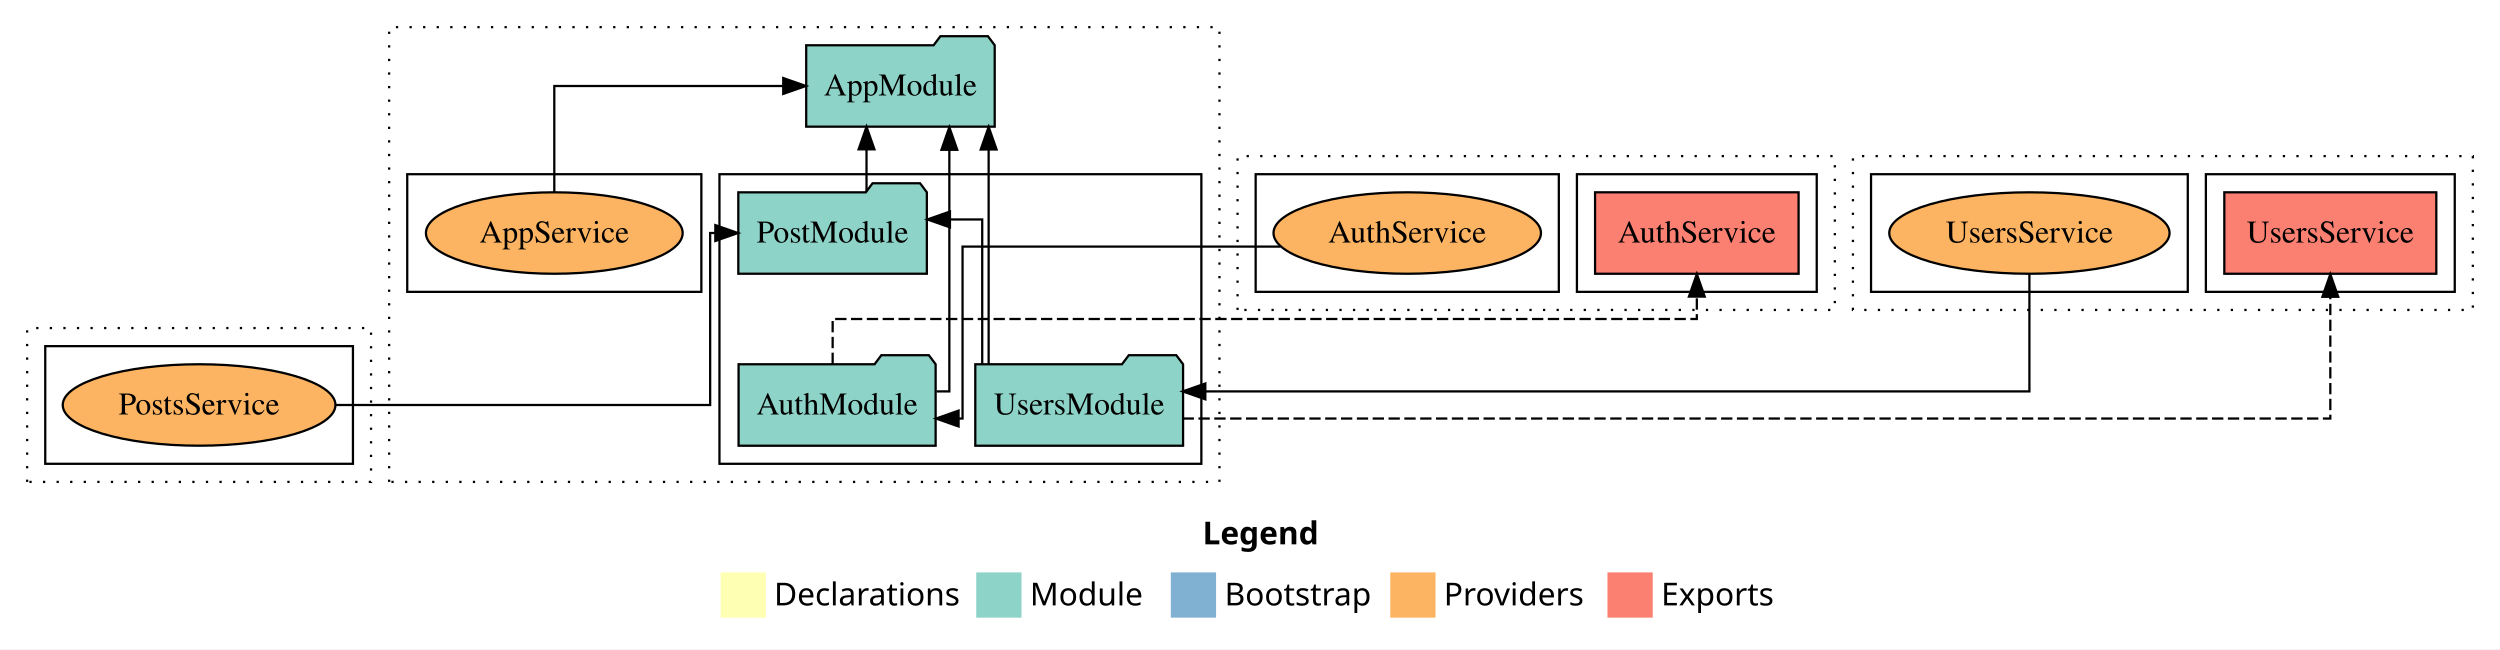
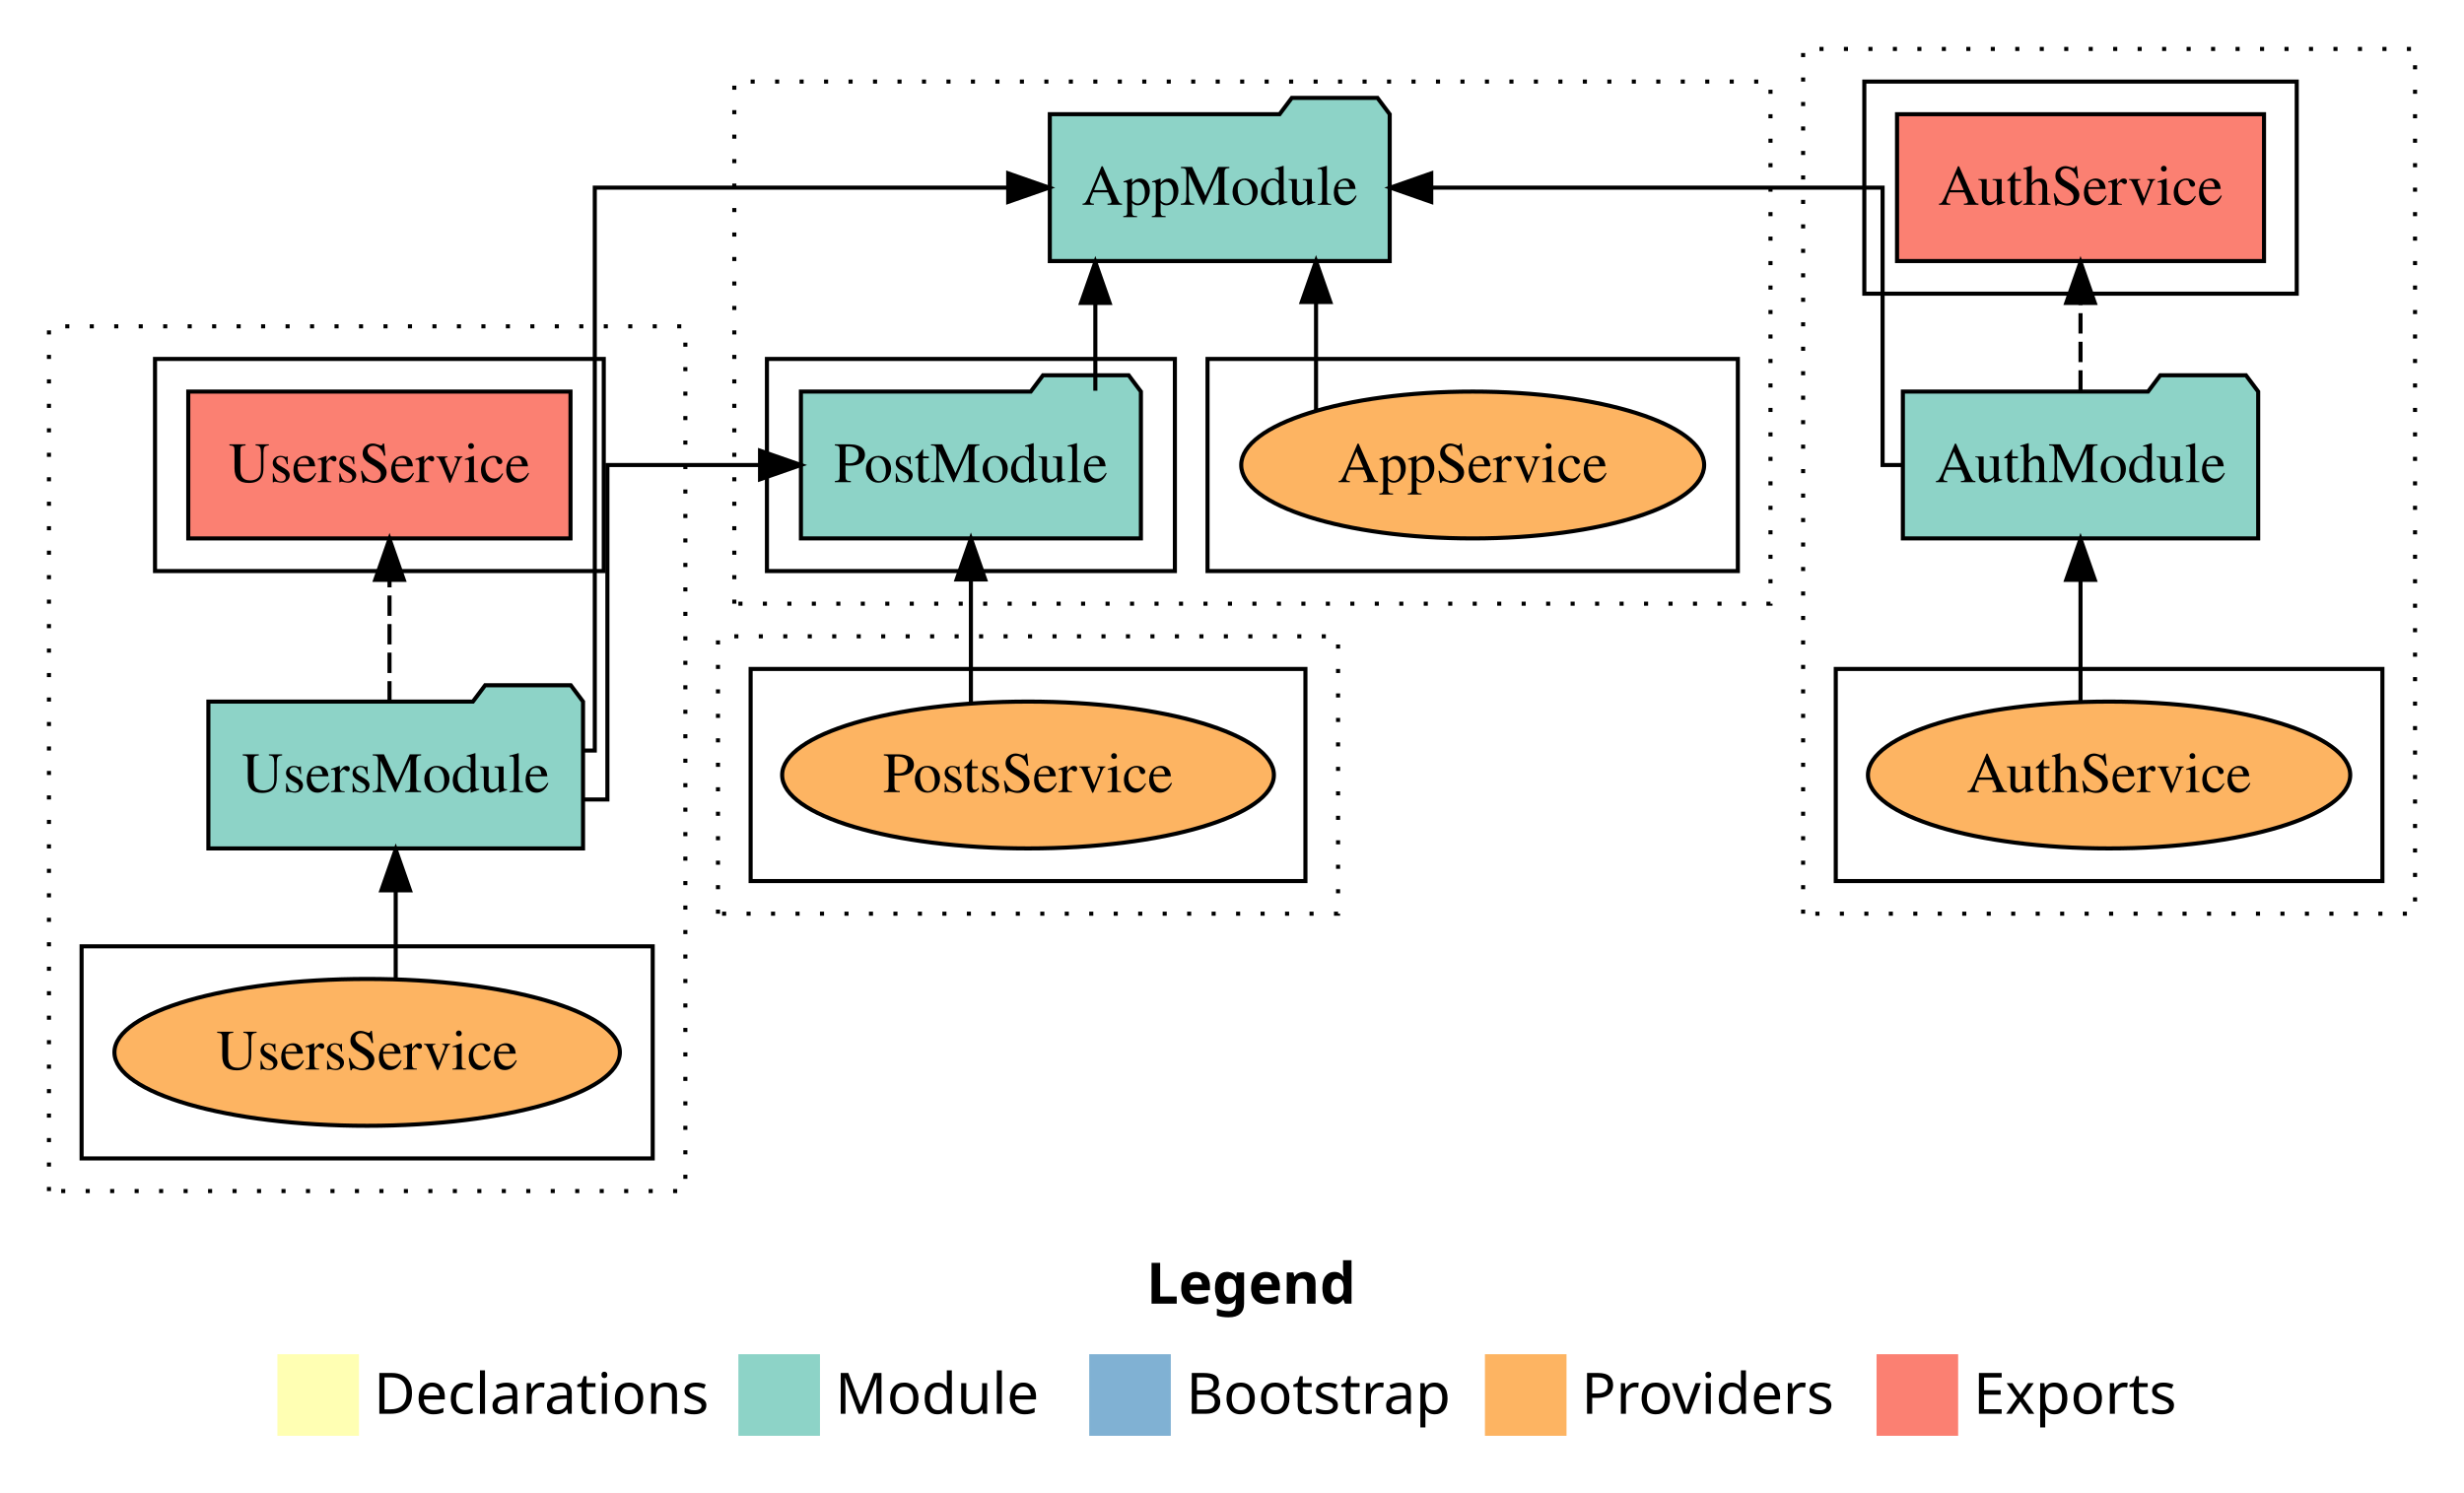
- <svg xmlns="http://www.w3.org/2000/svg" width="1105pt" height="287pt" viewBox="0.00 0.00 1105.00 287.00">
-   <g id="graph0" class="graph" transform="scale(1 1) rotate(0) translate(4 283)">
-     <polygon fill="white" stroke="transparent" points="-4,4 -4,-283 1101,-283 1101,4 -4,4" />
-     <text text-anchor="start" x="527.51" y="-42.4" font-family="Times-12" font-weight="bold" font-size="14.00">Legend</text>
-     <polygon fill="#ffffb3" stroke="transparent" points="314.5,-10 314.5,-30 334.5,-30 334.5,-10 314.5,-10" />
-     <text text-anchor="start" x="338.13" y="-15.4" font-family="Times-12" font-size="14.00">  Declarations</text>
-     <polygon fill="#8dd3c7" stroke="transparent" points="427.5,-10 427.5,-30 447.5,-30 447.5,-10 427.5,-10" />
-     <text text-anchor="start" x="451.23" y="-15.4" font-family="Times-12" font-size="14.00">  Module</text>
-     <polygon fill="#80b1d3" stroke="transparent" points="513.5,-10 513.5,-30 533.5,-30 533.5,-10 513.5,-10" />
-     <text text-anchor="start" x="537.28" y="-15.4" font-family="Times-12" font-size="14.00">  Bootstrap</text>
-     <polygon fill="#fdb462" stroke="transparent" points="610.5,-10 610.5,-30 630.5,-30 630.5,-10 610.5,-10" />
-     <text text-anchor="start" x="634.17" y="-15.4" font-family="Times-12" font-size="14.00">  Providers</text>
-     <polygon fill="#fb8072" stroke="transparent" points="706.5,-10 706.5,-30 726.5,-30 726.5,-10 706.5,-10" />
-     <text text-anchor="start" x="730.23" y="-15.4" font-family="Times-12" font-size="14.00">  Exports</text>
+ <svg xmlns="http://www.w3.org/2000/svg" width="604pt" height="366pt" viewBox="0.00 0.00 604.00 366.00">
+   <g id="graph0" class="graph" transform="scale(1 1) rotate(0) translate(4 362)">
+     <polygon fill="white" stroke="transparent" points="-4,4 -4,-362 600,-362 600,4 -4,4" />
+     <text text-anchor="start" x="277.01" y="-42.4" font-family="Times-12" font-weight="bold" font-size="14.00">Legend</text>
+     <polygon fill="#ffffb3" stroke="transparent" points="64,-10 64,-30 84,-30 84,-10 64,-10" />
+     <text text-anchor="start" x="87.63" y="-15.4" font-family="Times-12" font-size="14.00">  Declarations</text>
+     <polygon fill="#8dd3c7" stroke="transparent" points="177,-10 177,-30 197,-30 197,-10 177,-10" />
+     <text text-anchor="start" x="200.73" y="-15.4" font-family="Times-12" font-size="14.00">  Module</text>
+     <polygon fill="#80b1d3" stroke="transparent" points="263,-10 263,-30 283,-30 283,-10 263,-10" />
+     <text text-anchor="start" x="286.78" y="-15.4" font-family="Times-12" font-size="14.00">  Bootstrap</text>
+     <polygon fill="#fdb462" stroke="transparent" points="360,-10 360,-30 380,-30 380,-10 360,-10" />
+     <text text-anchor="start" x="383.67" y="-15.4" font-family="Times-12" font-size="14.00">  Providers</text>
+     <polygon fill="#fb8072" stroke="transparent" points="456,-10 456,-30 476,-30 476,-10 456,-10" />
+     <text text-anchor="start" x="479.73" y="-15.4" font-family="Times-12" font-size="14.00">  Exports</text>
+     <g id="clust7" class="cluster">
+       <polygon fill="none" stroke="black" stroke-dasharray="1,5" points="438,-138 438,-350 588,-350 588,-138 438,-138" />
+     </g>
+     <g id="clust12" class="cluster">
+       <polygon fill="none" stroke="black" points="446,-146 446,-198 580,-198 580,-146 446,-146" />
+     </g>
+     <g id="clust10" class="cluster">
+       <polygon fill="none" stroke="black" points="453,-290 453,-342 559,-342 559,-290 453,-290" />
+     </g>
+     <g id="clust19" class="cluster">
+       <polygon fill="none" stroke="black" stroke-dasharray="1,5" points="8,-70 8,-282 164,-282 164,-70 8,-70" />
+     </g>
+     <g id="clust24" class="cluster">
+       <polygon fill="none" stroke="black" points="16,-78 16,-130 156,-130 156,-78 16,-78" />
+     </g>
+     <g id="clust22" class="cluster">
+       <polygon fill="none" stroke="black" points="34,-222 34,-274 144,-274 144,-222 34,-222" />
+     </g>
    <g id="clust1" class="cluster">
-       <polygon fill="none" stroke="black" stroke-dasharray="1,5" points="168,-70 168,-271 535,-271 535,-70 168,-70" />
+       <polygon fill="none" stroke="black" stroke-dasharray="1,5" points="176,-214 176,-342 430,-342 430,-214 176,-214" />
+     </g>
+     <g id="clust6" class="cluster">
+       <polygon fill="none" stroke="black" points="292,-222 292,-274 422,-274 422,-222 292,-222" />
    </g>
    <g id="clust3" class="cluster">
-       <polygon fill="none" stroke="black" points="314,-78 314,-206 527,-206 527,-78 314,-78" />
-     </g>
-     <g id="clust6" class="cluster">
-       <polygon fill="none" stroke="black" points="176,-154 176,-206 306,-206 306,-154 176,-154" />
-     </g>
-     <g id="clust7" class="cluster">
-       <polygon fill="none" stroke="black" stroke-dasharray="1,5" points="543,-146 543,-214 807,-214 807,-146 543,-146" />
-     </g>
-     <g id="clust10" class="cluster">
-       <polygon fill="none" stroke="black" points="693,-154 693,-206 799,-206 799,-154 693,-154" />
-     </g>
-     <g id="clust12" class="cluster">
-       <polygon fill="none" stroke="black" points="551,-154 551,-206 685,-206 685,-154 551,-154" />
+       <polygon fill="none" stroke="black" points="184,-222 184,-274 284,-274 284,-222 184,-222" />
    </g>
    <g id="clust13" class="cluster">
-       <polygon fill="none" stroke="black" stroke-dasharray="1,5" points="8,-70 8,-138 160,-138 160,-70 8,-70" />
+       <polygon fill="none" stroke="black" stroke-dasharray="1,5" points="172,-138 172,-206 324,-206 324,-138 172,-138" />
    </g>
    <g id="clust18" class="cluster">
-       <polygon fill="none" stroke="black" points="16,-78 16,-130 152,-130 152,-78 16,-78" />
-     </g>
-     <g id="clust19" class="cluster">
-       <polygon fill="none" stroke="black" stroke-dasharray="1,5" points="815,-146 815,-214 1089,-214 1089,-146 815,-146" />
-     </g>
-     <g id="clust22" class="cluster">
-       <polygon fill="none" stroke="black" points="971,-154 971,-206 1081,-206 1081,-154 971,-154" />
-     </g>
-     <g id="clust24" class="cluster">
-       <polygon fill="none" stroke="black" points="823,-154 823,-206 963,-206 963,-154 823,-154" />
+       <polygon fill="none" stroke="black" points="180,-146 180,-198 316,-198 316,-146 180,-146" />
    </g>
    <g id="node1" class="node">
-       <polygon fill="#8dd3c7" stroke="black" points="409.55,-122 406.55,-126 385.55,-126 382.55,-122 322.45,-122 322.45,-86 409.55,-86 409.55,-122" />
-       <text text-anchor="middle" x="366" y="-99.8" font-family="Times,serif" font-size="14.00">AuthModule</text>
+       <polygon fill="#8dd3c7" stroke="black" points="549.55,-266 546.55,-270 525.55,-270 522.55,-266 462.45,-266 462.45,-230 549.55,-230 549.55,-266" />
+       <text text-anchor="middle" x="506" y="-243.8" font-family="Times,serif" font-size="14.00">AuthModule</text>
    </g>
    <g id="node4" class="node">
-       <polygon fill="#8dd3c7" stroke="black" points="435.66,-263 432.66,-267 411.66,-267 408.66,-263 352.34,-263 352.34,-227 435.66,-227 435.66,-263" />
-       <text text-anchor="middle" x="394" y="-240.8" font-family="Times,serif" font-size="14.00">AppModule</text>
+       <polygon fill="#8dd3c7" stroke="black" points="336.66,-334 333.66,-338 312.66,-338 309.66,-334 253.34,-334 253.34,-298 336.66,-298 336.66,-334" />
+       <text text-anchor="middle" x="295" y="-311.8" font-family="Times,serif" font-size="14.00">AppModule</text>
    </g>
    <g id="edge1" class="edge">
-       <path fill="none" stroke="black" d="M409.92,-110C413.4,-110 415.61,-110 415.61,-110 415.61,-110 415.61,-216.79 415.61,-216.79" />
-       <polygon fill="black" stroke="black" points="412.11,-216.79 415.61,-226.79 419.11,-216.79 412.11,-216.79" />
+       <path fill="none" stroke="black" d="M462.31,-248C459.33,-248 457.48,-248 457.48,-248 457.48,-248 457.48,-316 457.48,-316 457.48,-316 346.84,-316 346.84,-316" />
+       <polygon fill="black" stroke="black" points="346.84,-312.5 336.84,-316 346.84,-319.5 346.84,-312.5" />
    </g>
    <g id="node6" class="node">
-       <polygon fill="#fb8072" stroke="black" points="790.98,-198 701.02,-198 701.02,-162 790.98,-162 790.98,-198" />
-       <text text-anchor="middle" x="746" y="-175.8" font-family="Times,serif" font-size="14.00">AuthService </text>
+       <polygon fill="#fb8072" stroke="black" points="550.98,-334 461.02,-334 461.02,-298 550.98,-298 550.98,-334" />
+       <text text-anchor="middle" x="506" y="-311.8" font-family="Times,serif" font-size="14.00">AuthService </text>
    </g>
    <g id="edge5" class="edge">
-       <path fill="none" stroke="black" stroke-dasharray="5,2" d="M364.03,-122.11C364.03,-131.9 364.03,-142 364.03,-142 364.03,-142 746,-142 746,-142 746,-142 746,-151.89 746,-151.89" />
-       <polygon fill="black" stroke="black" points="742.5,-151.89 746,-161.89 749.5,-151.89 742.5,-151.89" />
+       <path fill="none" stroke="black" stroke-dasharray="5,2" d="M506,-266.22C506,-266.22 506,-287.73 506,-287.73" />
+       <polygon fill="black" stroke="black" points="502.5,-287.73 506,-297.73 509.5,-287.73 502.5,-287.73" />
    </g>
    <g id="node2" class="node">
-       <polygon fill="#8dd3c7" stroke="black" points="405.67,-198 402.67,-202 381.67,-202 378.67,-198 322.33,-198 322.33,-162 405.67,-162 405.67,-198" />
-       <text text-anchor="middle" x="364" y="-175.8" font-family="Times,serif" font-size="14.00">PostModule</text>
+       <polygon fill="#8dd3c7" stroke="black" points="275.67,-266 272.67,-270 251.67,-270 248.67,-266 192.33,-266 192.33,-230 275.67,-230 275.67,-266" />
+       <text text-anchor="middle" x="234" y="-243.8" font-family="Times,serif" font-size="14.00">PostModule</text>
    </g>
    <g id="edge2" class="edge">
-       <path fill="none" stroke="black" d="M379,-198.11C379,-198.11 379,-216.99 379,-216.99" />
-       <polygon fill="black" stroke="black" points="375.5,-216.99 379,-226.99 382.5,-216.99 375.5,-216.99" />
+       <path fill="none" stroke="black" d="M264.5,-266.22C264.5,-266.22 264.5,-287.73 264.5,-287.73" />
+       <polygon fill="black" stroke="black" points="261,-287.73 264.5,-297.73 268,-287.73 261,-287.73" />
    </g>
    <g id="node3" class="node">
-       <polygon fill="#8dd3c7" stroke="black" points="518.92,-122 515.92,-126 494.92,-126 491.92,-122 427.08,-122 427.08,-86 518.92,-86 518.92,-122" />
-       <text text-anchor="middle" x="473" y="-99.8" font-family="Times,serif" font-size="14.00">UsersModule</text>
+       <polygon fill="#8dd3c7" stroke="black" points="138.92,-190 135.92,-194 114.92,-194 111.92,-190 47.08,-190 47.08,-154 138.92,-154 138.92,-190" />
+       <text text-anchor="middle" x="93" y="-167.8" font-family="Times,serif" font-size="14.00">UsersModule</text>
    </g>
    <g id="edge7" class="edge">
-       <path fill="none" stroke="black" d="M430.14,-122.2C430.14,-146.36 430.14,-186 430.14,-186 430.14,-186 415.88,-186 415.88,-186" />
-       <polygon fill="black" stroke="black" points="415.88,-182.5 405.88,-186 415.88,-189.5 415.88,-182.5" />
+       <path fill="none" stroke="black" d="M138.94,-166C142.58,-166 144.89,-166 144.89,-166 144.89,-166 144.89,-248 144.89,-248 144.89,-248 182.31,-248 182.31,-248" />
+       <polygon fill="black" stroke="black" points="182.31,-251.5 192.31,-248 182.31,-244.5 182.31,-251.5" />
    </g>
    <g id="edge3" class="edge">
-       <path fill="none" stroke="black" d="M432.98,-122.14C432.98,-122.14 432.98,-216.93 432.98,-216.93" />
-       <polygon fill="black" stroke="black" points="429.48,-216.92 432.98,-226.93 436.48,-216.93 429.48,-216.92" />
+       <path fill="none" stroke="black" d="M138.89,-178C140.72,-178 141.8,-178 141.8,-178 141.8,-178 141.8,-316 141.8,-316 141.8,-316 243.14,-316 243.14,-316" />
+       <polygon fill="black" stroke="black" points="243.14,-319.5 253.14,-316 243.14,-312.5 243.14,-319.5" />
    </g>
    <g id="node9" class="node">
-       <polygon fill="#fb8072" stroke="black" points="1072.85,-198 979.15,-198 979.15,-162 1072.85,-162 1072.85,-198" />
-       <text text-anchor="middle" x="1026" y="-175.8" font-family="Times,serif" font-size="14.00">UsersService </text>
+       <polygon fill="#fb8072" stroke="black" points="135.85,-266 42.15,-266 42.15,-230 135.85,-230 135.85,-266" />
+       <text text-anchor="middle" x="89" y="-243.8" font-family="Times,serif" font-size="14.00">UsersService </text>
    </g>
    <g id="edge9" class="edge">
-       <path fill="none" stroke="black" stroke-dasharray="5,2" d="M518.72,-98C651.22,-98 1026,-98 1026,-98 1026,-98 1026,-151.8 1026,-151.8" />
-       <polygon fill="black" stroke="black" points="1022.5,-151.8 1026,-161.8 1029.5,-151.8 1022.5,-151.8" />
+       <path fill="none" stroke="black" stroke-dasharray="5,2" d="M91.48,-190.01C91.48,-190.01 91.48,-219.85 91.48,-219.85" />
+       <polygon fill="black" stroke="black" points="87.98,-219.85 91.48,-229.85 94.98,-219.85 87.98,-219.85" />
    </g>
    <g id="node5" class="node">
-       <ellipse fill="#fdb462" stroke="black" cx="241" cy="-180" rx="56.74" ry="18" />
-       <text text-anchor="middle" x="241" y="-175.8" font-family="Times,serif" font-size="14.00">AppService</text>
+       <ellipse fill="#fdb462" stroke="black" cx="357" cy="-248" rx="56.74" ry="18" />
+       <text text-anchor="middle" x="357" y="-243.8" font-family="Times,serif" font-size="14.00">AppService</text>
    </g>
    <g id="edge4" class="edge">
-       <path fill="none" stroke="black" d="M241,-198.11C241,-217.34 241,-245 241,-245 241,-245 342.19,-245 342.19,-245" />
-       <polygon fill="black" stroke="black" points="342.19,-248.5 352.19,-245 342.19,-241.5 342.19,-248.5" />
+       <path fill="none" stroke="black" d="M318.6,-261.43C318.6,-261.43 318.6,-287.96 318.6,-287.96" />
+       <polygon fill="black" stroke="black" points="315.1,-287.96 318.6,-297.96 322.1,-287.96 315.1,-287.96" />
    </g>
    <g id="node7" class="node">
-       <ellipse fill="#fdb462" stroke="black" cx="618" cy="-180" rx="59.11" ry="18" />
-       <text text-anchor="middle" x="618" y="-175.8" font-family="Times,serif" font-size="14.00">AuthService</text>
+       <ellipse fill="#fdb462" stroke="black" cx="513" cy="-172" rx="59.11" ry="18" />
+       <text text-anchor="middle" x="513" y="-167.8" font-family="Times,serif" font-size="14.00">AuthService</text>
    </g>
    <g id="edge6" class="edge">
-       <path fill="none" stroke="black" d="M561.94,-174C503.85,-174 421.45,-174 421.45,-174 421.45,-174 421.45,-98 421.45,-98 421.45,-98 419.69,-98 419.69,-98" />
-       <polygon fill="black" stroke="black" points="419.69,-94.5 409.69,-98 419.69,-101.5 419.69,-94.5" />
+       <path fill="none" stroke="black" d="M506,-190.01C506,-190.01 506,-219.85 506,-219.85" />
+       <polygon fill="black" stroke="black" points="502.5,-219.85 506,-229.85 509.5,-219.85 502.5,-219.85" />
    </g>
    <g id="node8" class="node">
-       <ellipse fill="#fdb462" stroke="black" cx="84" cy="-104" rx="60.27" ry="18" />
-       <text text-anchor="middle" x="84" y="-99.8" font-family="Times,serif" font-size="14.00">PostsService</text>
+       <ellipse fill="#fdb462" stroke="black" cx="248" cy="-172" rx="60.27" ry="18" />
+       <text text-anchor="middle" x="248" y="-167.8" font-family="Times,serif" font-size="14.00">PostsService</text>
    </g>
    <g id="edge8" class="edge">
-       <path fill="none" stroke="black" d="M144.54,-104C211.45,-104 309.89,-104 309.89,-104 309.89,-104 309.89,-180 309.89,-180 309.89,-180 312.17,-180 312.17,-180" />
-       <polygon fill="black" stroke="black" points="312.17,-183.5 322.17,-180 312.17,-176.5 312.17,-183.5" />
+       <path fill="none" stroke="black" d="M234,-189.63C234,-189.63 234,-219.94 234,-219.94" />
+       <polygon fill="black" stroke="black" points="230.5,-219.94 234,-229.94 237.5,-219.94 230.5,-219.94" />
    </g>
    <g id="node10" class="node">
-       <ellipse fill="#fdb462" stroke="black" cx="893" cy="-180" rx="61.95" ry="18" />
-       <text text-anchor="middle" x="893" y="-175.8" font-family="Times,serif" font-size="14.00">UsersService</text>
+       <ellipse fill="#fdb462" stroke="black" cx="86" cy="-104" rx="61.95" ry="18" />
+       <text text-anchor="middle" x="86" y="-99.8" font-family="Times,serif" font-size="14.00">UsersService</text>
    </g>
    <g id="edge10" class="edge">
-       <path fill="none" stroke="black" d="M893,-161.97C893,-141.23 893,-110 893,-110 893,-110 528.75,-110 528.75,-110" />
-       <polygon fill="black" stroke="black" points="528.75,-106.5 518.75,-110 528.75,-113.5 528.75,-106.5" />
+       <path fill="none" stroke="black" d="M93,-122.22C93,-122.22 93,-143.73 93,-143.73" />
+       <polygon fill="black" stroke="black" points="89.5,-143.73 93,-153.73 96.5,-143.73 89.5,-143.73" />
    </g>
  </g>
</svg>
